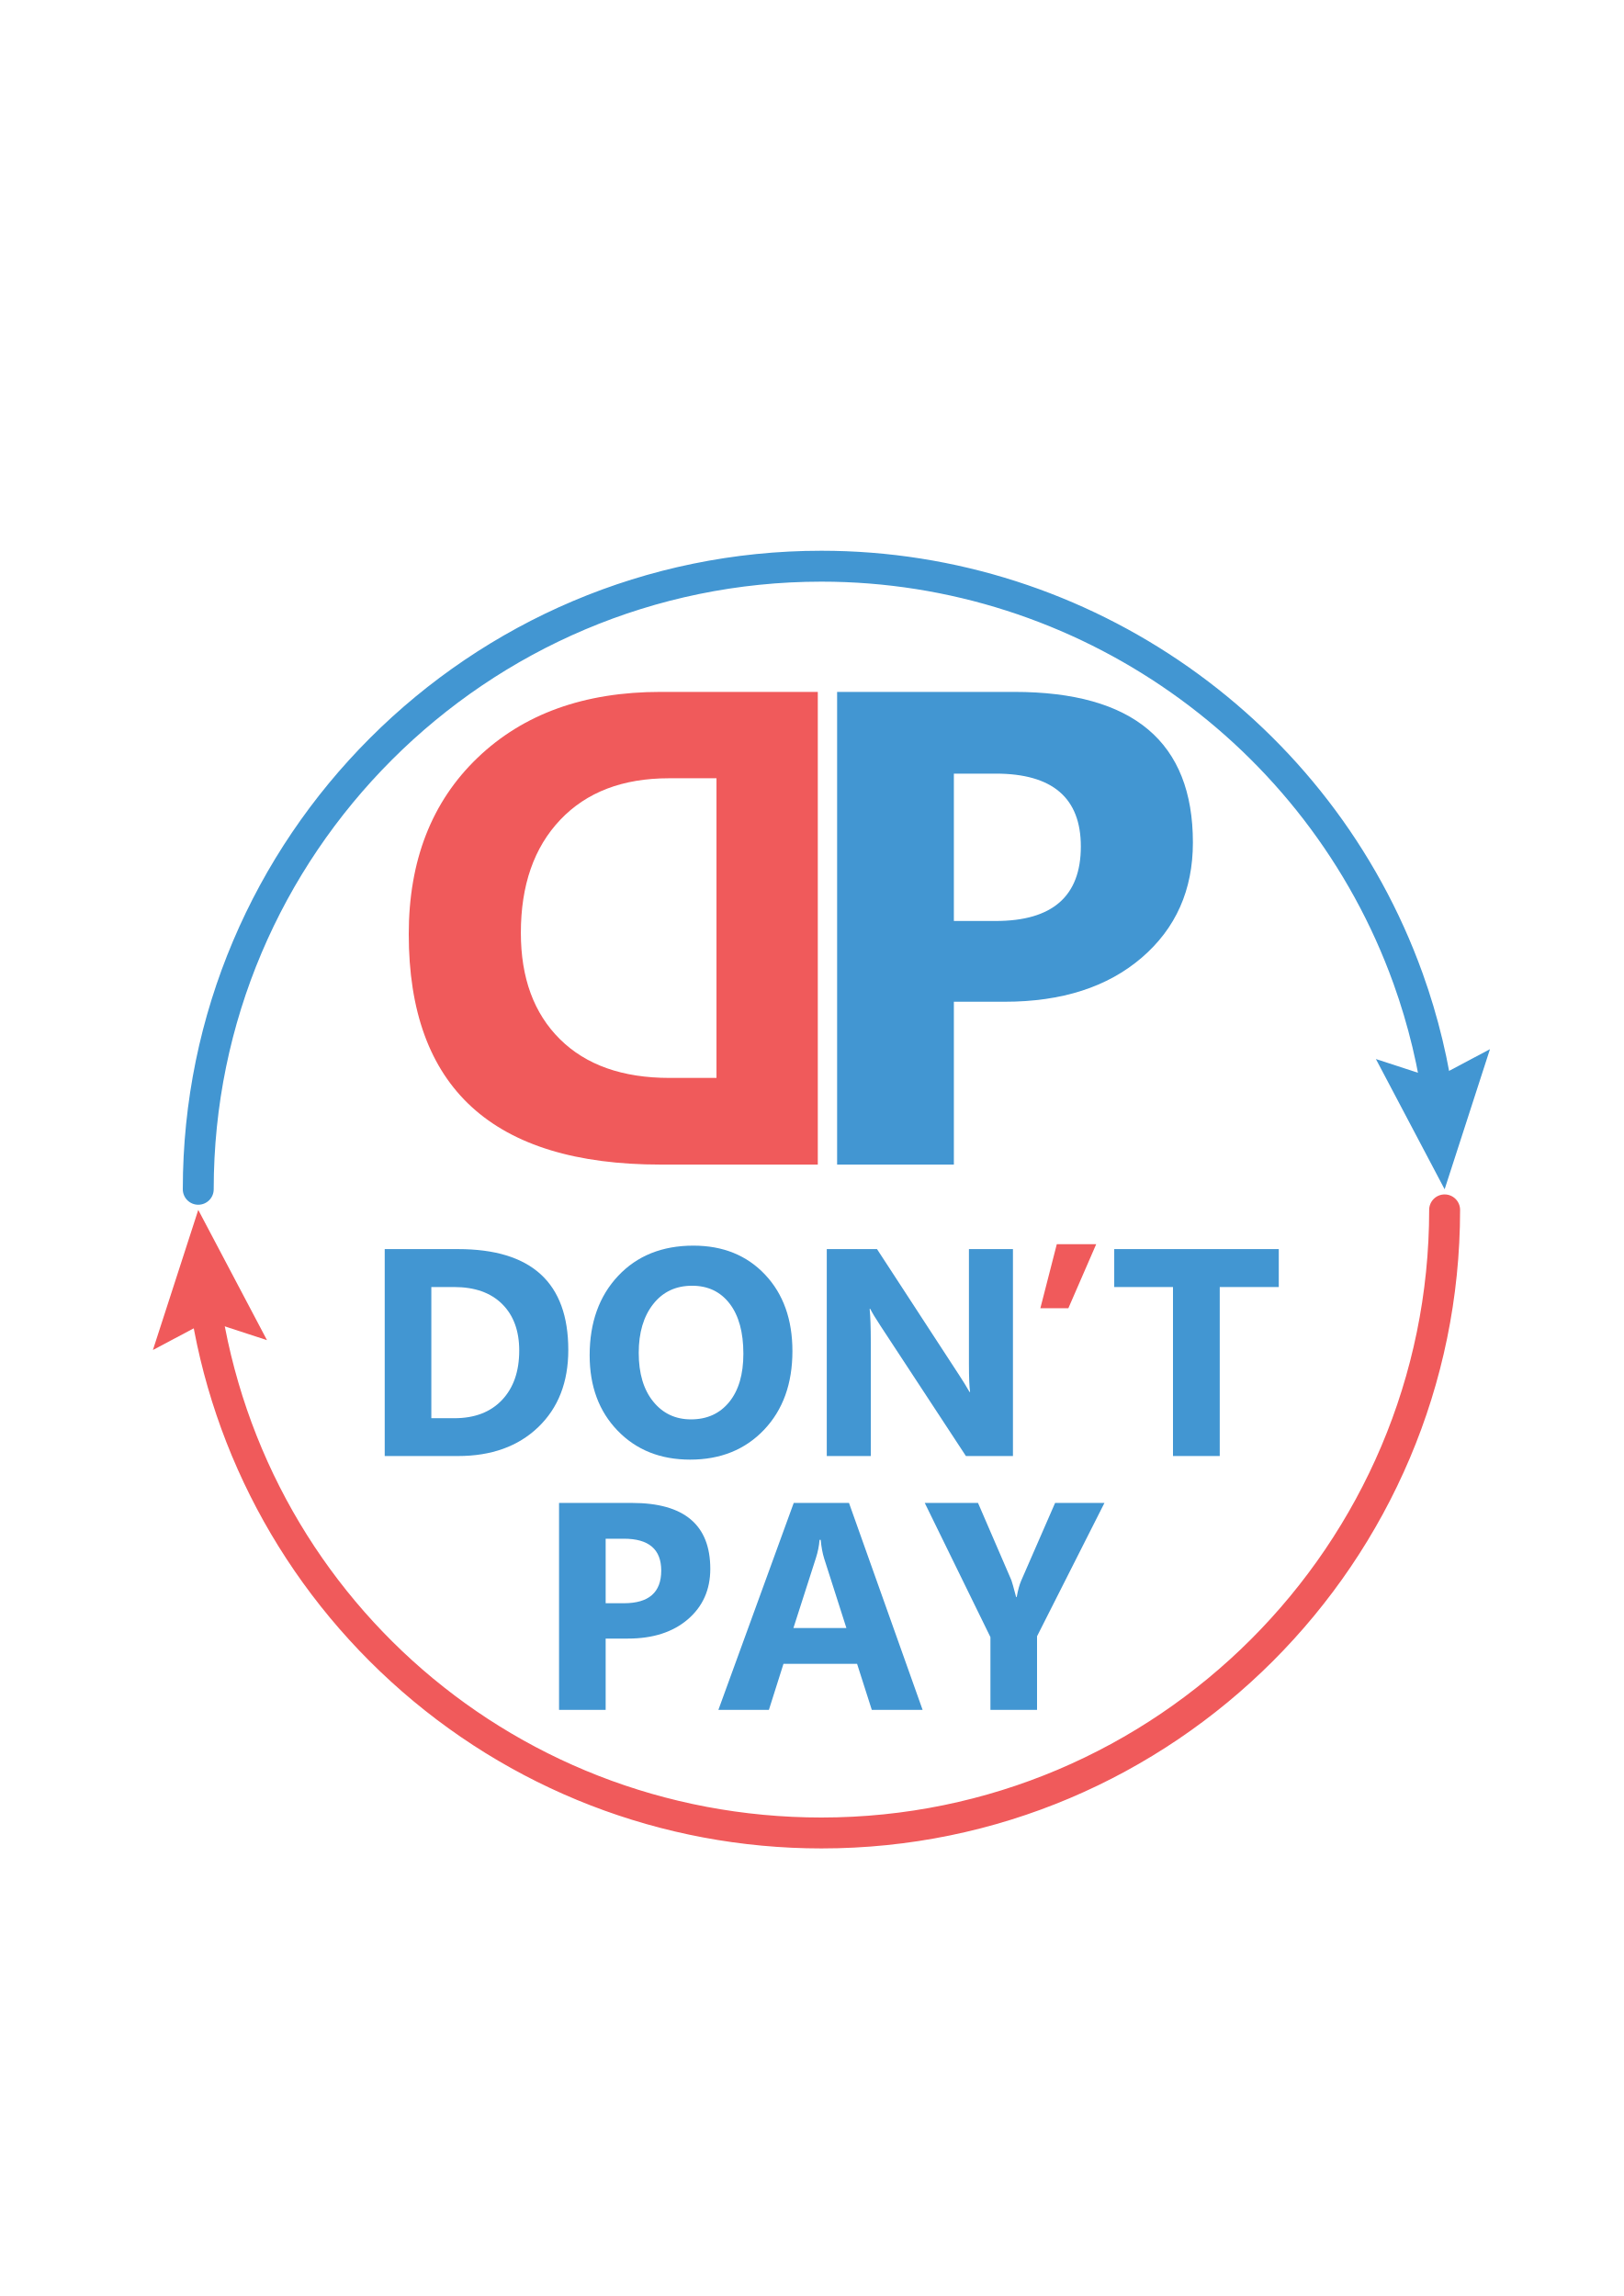
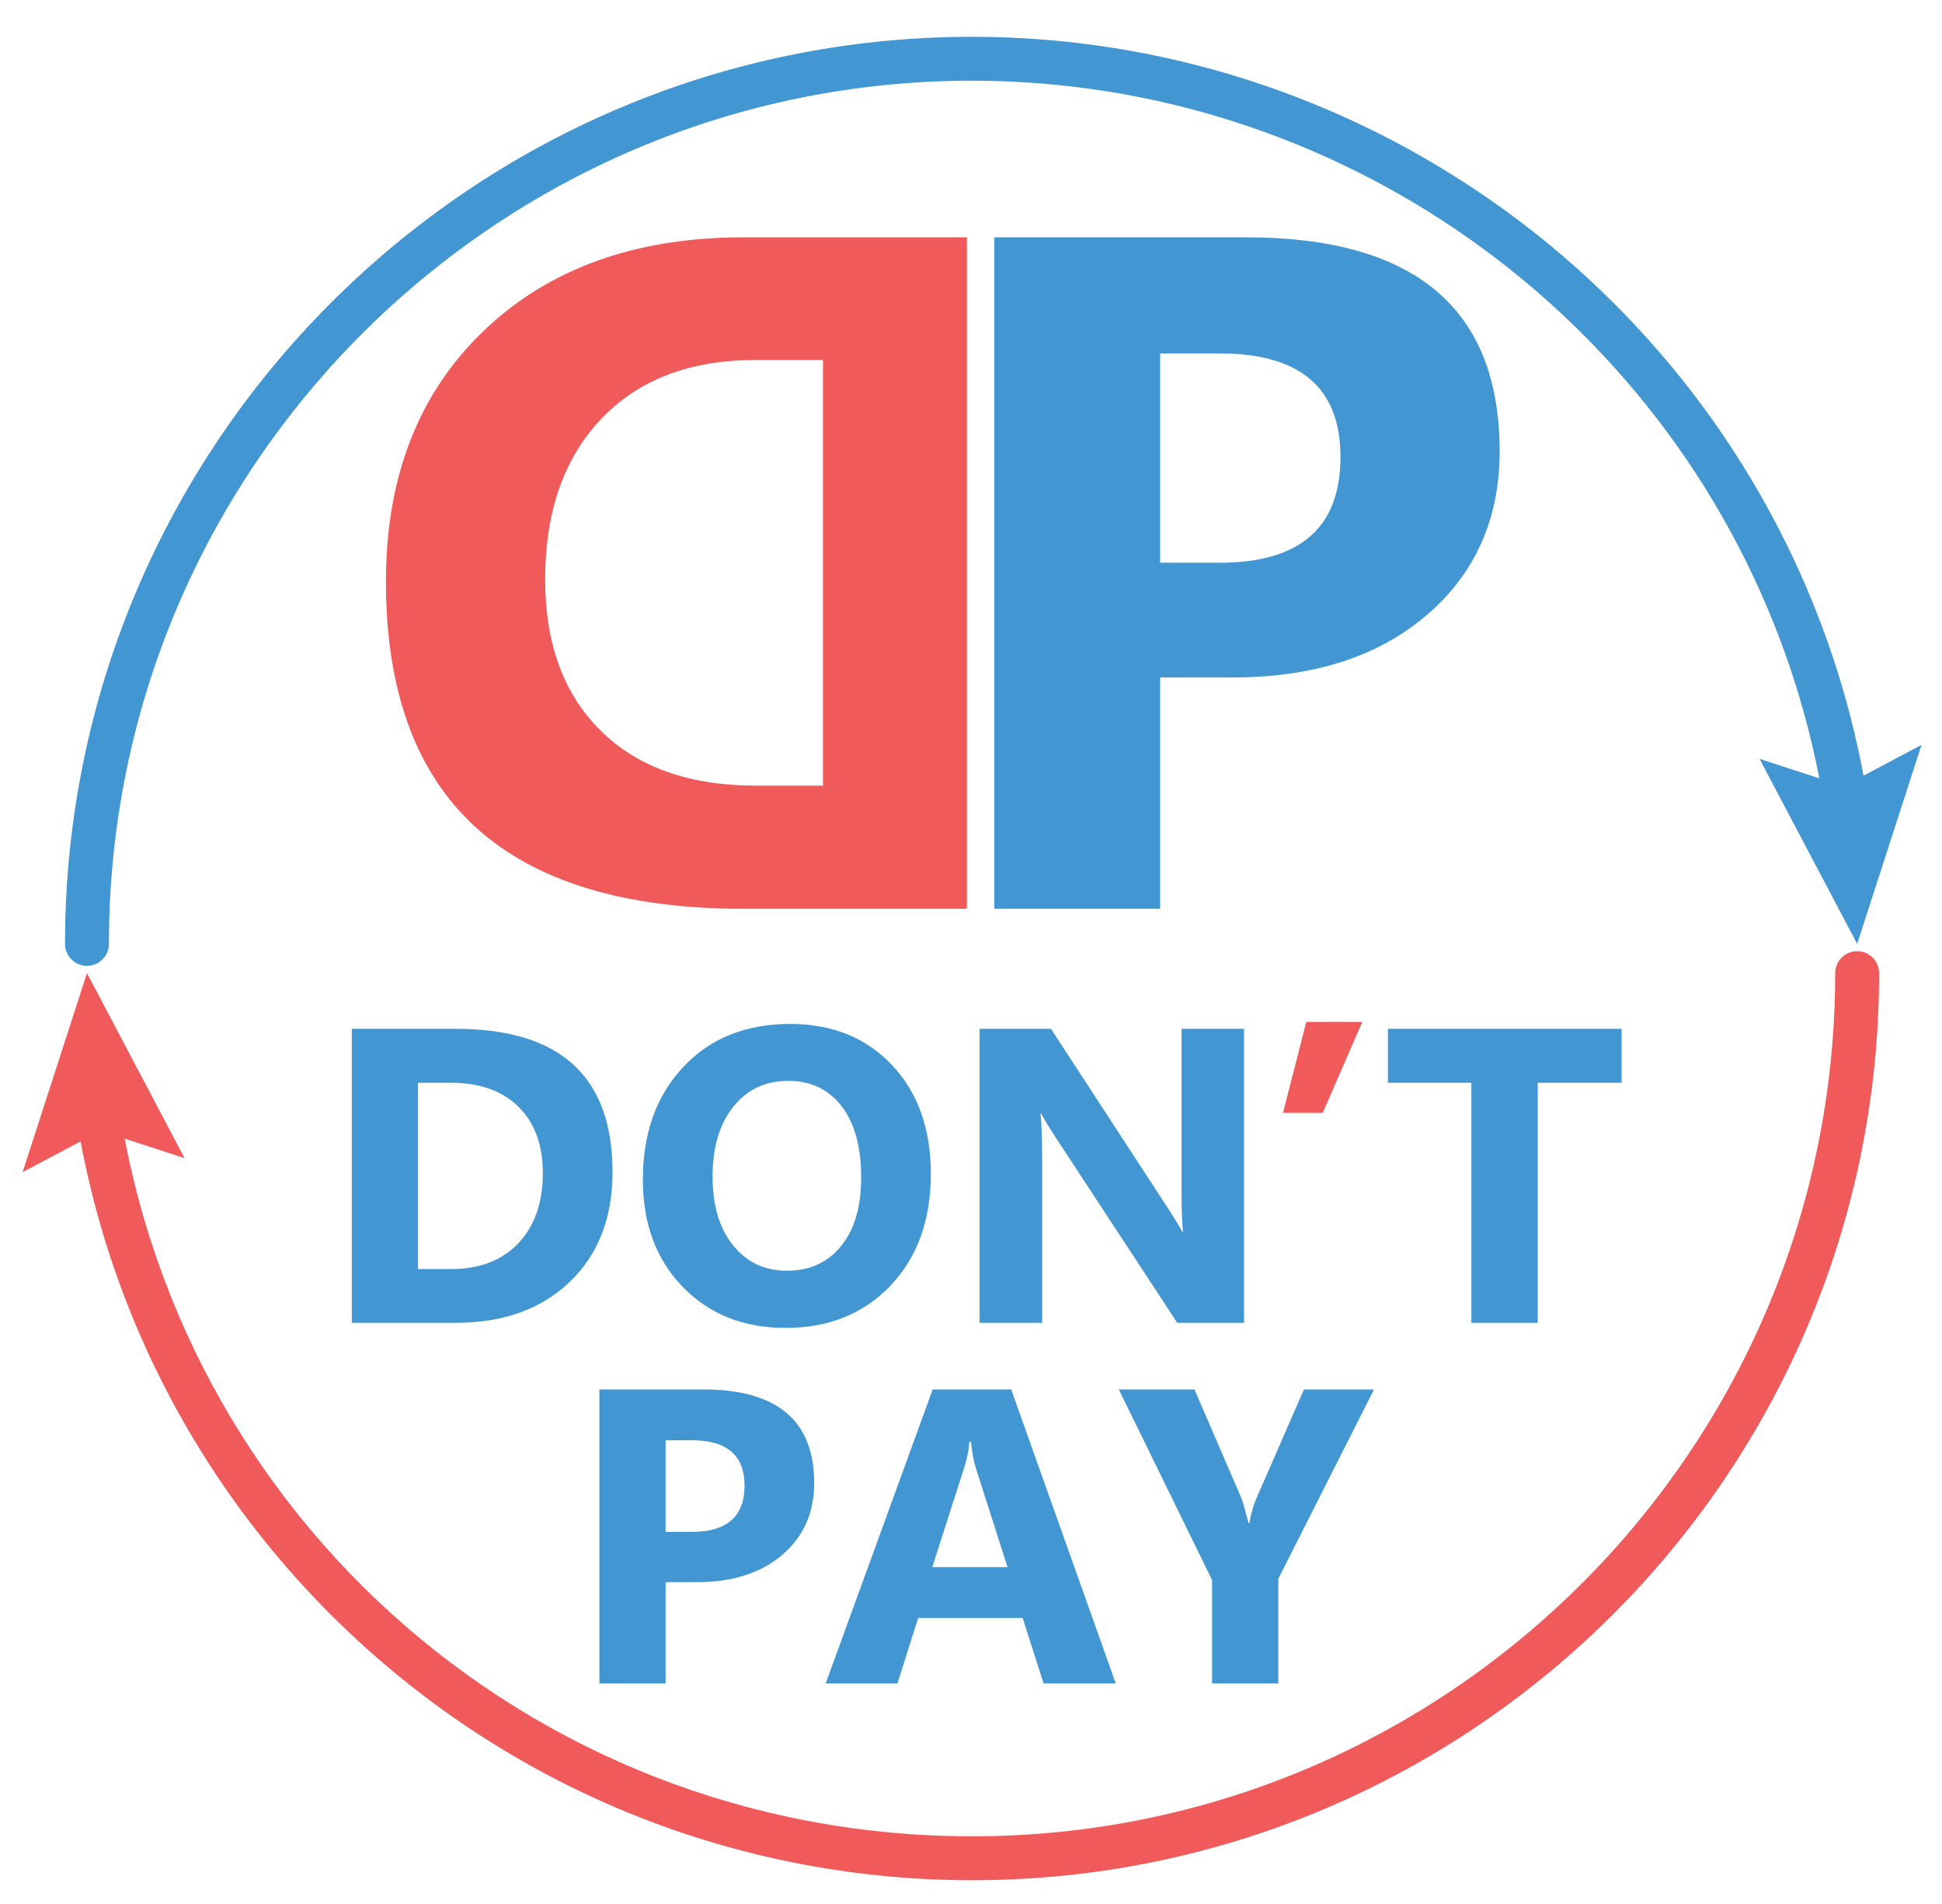
- <svg xmlns="http://www.w3.org/2000/svg" version="1.1" id="Layer_1" x="0px" y="0px" width="595.279px" height="841.89px" viewBox="0 0 595.279 841.89" enable-background="new 0 0 595.279 841.89" xml:space="preserve">
+ <svg xmlns="http://www.w3.org/2000/svg" version="1.1" id="Layer_1" x="0px" y="0px" width="608.088px" height="596px" viewBox="-6.405 252.167 608.088 596" enable-background="new -6.405 252.167 608.088 596" xml:space="preserve">
  <g id="Layer_4_1_">
    <g>
-       <path fill="#4296D2" d="M141.044,533.889v-75.874h26.882c26.943,0,40.42,12.326,40.42,36.985c0,11.817-3.679,21.254-11.035,28.312    c-7.352,7.054-17.15,10.58-29.387,10.58L141.044,533.889L141.044,533.889z M158.133,471.927v48.098h8.467    c7.407,0,13.216-2.224,17.436-6.668c4.213-4.445,6.322-10.493,6.322-18.146c0-7.234-2.09-12.921-6.271-17.066    c-4.181-4.147-10.042-6.219-17.591-6.219L158.133,471.927L158.133,471.927z" />
-       <path fill="#4296D2" d="M253.004,535.212c-10.868,0-19.721-3.539-26.561-10.609c-6.845-7.071-10.267-16.286-10.267-27.644    c0-11.997,3.476-21.695,10.424-29.102c6.955-7.409,16.16-11.111,27.622-11.111c10.825,0,19.583,3.546,26.271,10.633    c6.68,7.093,10.021,16.441,10.021,28.045c0,11.925-3.461,21.533-10.39,28.839C273.191,531.559,264.145,535.212,253.004,535.212z     M253.745,471.452c-5.997,0-10.761,2.251-14.287,6.75c-3.525,4.496-5.289,10.45-5.289,17.857c0,7.514,1.763,13.459,5.289,17.832    c3.526,4.371,8.151,6.561,13.867,6.561c5.89,0,10.564-2.123,14.022-6.375c3.459-4.251,5.184-10.151,5.184-17.699    c0-7.867-1.677-13.986-5.026-18.36C264.145,473.643,259.568,471.452,253.745,471.452z" />
-       <path fill="#4296D2" d="M371.37,533.889h-17.253l-31.27-47.671c-1.837-2.786-3.106-4.885-3.809-6.297h-0.214    c0.284,2.682,0.423,6.772,0.423,12.276v41.694h-16.139v-75.877h18.416l30.109,46.191c1.372,2.079,2.64,4.146,3.807,6.192h0.212    c-0.284-1.766-0.424-5.241-0.424-10.425v-41.959h16.135v75.874H371.37z" />
-       <path fill="#F05A5B" d="M401.885,456.215l-10.212,23.491h-10.262l6.029-23.491H401.885z" />
-       <path fill="#4296D2" d="M468.817,471.927h-21.64v61.96h-17.141v-61.96h-21.54v-13.915h60.325v13.915H468.817z" />
+       <path fill="#4296D2" d="M103.753,666.351v-92.039h32.608c32.684,0,49.032,14.952,49.032,44.864    c0,14.336-4.462,25.781-13.386,34.343c-8.918,8.558-20.803,12.835-35.646,12.835L103.753,666.351L103.753,666.351z     M124.482,591.188v58.346h10.271c8.985,0,16.031-2.7,21.15-8.091c5.111-5.392,7.669-12.728,7.669-22.011    c0-8.775-2.535-15.674-7.606-20.702c-5.072-5.031-12.182-7.543-21.339-7.543L124.482,591.188L124.482,591.188z" />
+       <path fill="#4296D2" d="M239.564,667.956c-13.184,0-23.922-4.291-32.22-12.869c-8.303-8.579-12.453-19.756-12.453-33.534    c0-14.552,4.215-26.317,12.645-35.3c8.436-8.989,19.601-13.479,33.505-13.479c13.131,0,23.756,4.302,31.869,12.899    c8.102,8.602,12.155,19.941,12.155,34.018c0,14.466-4.197,26.121-12.603,34.982C264.052,663.523,253.079,667.956,239.564,667.956z     M240.463,590.612c-7.275,0-13.053,2.73-17.331,8.188c-4.277,5.453-6.416,12.677-6.416,21.661c0,9.113,2.139,16.327,6.416,21.631    c4.278,5.303,9.888,7.959,16.821,7.959c7.145,0,12.814-2.577,17.009-7.735c4.197-5.155,6.289-12.313,6.289-21.468    c0-9.544-2.035-16.966-6.097-22.272C253.079,593.269,247.526,590.612,240.463,590.612z" />
+       <path fill="#4296D2" d="M383.148,666.351h-20.931l-37.93-57.828c-2.229-3.38-3.77-5.926-4.621-7.638h-0.259    c0.345,3.253,0.512,8.215,0.512,14.891v50.578h-19.576v-92.042h22.341l36.521,56.031c1.667,2.522,3.204,5.029,4.62,7.512h0.256    c-0.344-2.142-0.513-6.357-0.513-12.646v-50.897h19.571v92.039H383.148z" />
+       <path fill="#F05A5B" d="M420.164,572.13l-12.388,28.493H395.33l7.312-28.493H420.164z" />
+       <path fill="#4296D2" d="M501.352,591.188h-26.249v75.162h-20.792v-75.162h-26.129v-16.879h73.178v16.879H501.352z" />
    </g>
    <g>
-       <path fill="#4296D2" d="M222.044,600.829v26.137h-17.087v-75.874h26.772c19.113,0,28.676,8.061,28.676,24.181    c0,7.619-2.743,13.783-8.226,18.493c-5.483,4.706-12.811,7.063-21.984,7.063L222.044,600.829L222.044,600.829z M222.044,564.216    v23.651h6.724c9.099,0,13.653-3.986,13.653-11.96c0-7.797-4.551-11.694-13.653-11.694L222.044,564.216L222.044,564.216z" />
-       <path fill="#4296D2" d="M338.242,626.968h-18.627l-5.397-16.882h-26.982l-5.344,16.882h-18.518l27.617-75.874h20.265    L338.242,626.968z M310.304,596.964l-8.152-25.503c-0.596-1.901-1.021-4.181-1.267-6.823h-0.426    c-0.177,2.223-0.621,4.426-1.324,6.614l-8.254,25.712H310.304z" />
-       <path fill="#4296D2" d="M404.909,551.091l-24.712,48.89v26.984h-17.091v-26.668l-24.073-49.203h19.525l12.222,28.308    c0.211,0.525,0.794,2.594,1.745,6.191h0.215c0.46-2.541,1.007-4.534,1.638-5.98l12.438-28.519h18.094V551.091z" />
+       <path fill="#4296D2" d="M202.009,747.551v31.706h-20.728v-92.04h32.476c23.186,0,34.785,9.776,34.785,29.332    c0,9.24-3.327,16.721-9.978,22.434c-6.652,5.706-15.54,8.566-26.668,8.566h-9.887V747.551z M202.009,703.138v28.691h8.156    c11.037,0,16.562-4.838,16.562-14.51c0-9.458-5.52-14.186-16.562-14.186L202.009,703.138L202.009,703.138z" />
+       <path fill="#4296D2" d="M342.961,779.26h-22.595l-6.548-20.479h-32.73l-6.482,20.479h-22.463l33.499-92.038h24.582L342.961,779.26    z M309.072,742.862l-9.889-30.936c-0.725-2.306-1.239-5.07-1.538-8.274h-0.516c-0.214,2.694-0.753,5.366-1.606,8.021    l-10.012,31.188H309.072z" />
+       <path fill="#4296D2" d="M423.832,687.217l-29.978,59.306v32.734h-20.732v-32.354l-29.201-59.682h23.686l14.825,34.336    c0.256,0.64,0.961,3.146,2.117,7.511h0.259c0.56-3.083,1.222-5.5,1.988-7.255l15.087-34.592h21.949V687.217z" />
    </g>
    <g>
-       <path fill="#4296D2" d="M349.704,367.315v59.707h-42.806V253.704h64.934c43.665,0,65.504,18.413,65.504,55.237    c0,17.405-6.262,31.487-18.793,42.246c-12.526,10.748-29.264,16.128-50.219,16.128H349.704L349.704,367.315z M349.704,283.675    v54.027h15.36c20.791,0,31.188-9.104,31.188-27.317c0-17.806-10.397-26.713-31.188-26.713h-15.36V283.675z" />
-       <path fill="#F05A5B" d="M299.819,253.708v173.318h-57.62c-61.553,0-92.342-28.161-92.342-84.487    c0-26.99,8.405-48.546,25.203-64.664c16.8-16.119,39.18-24.173,67.139-24.173h57.62V253.708z M262.675,395.241V285.373h-17.449    c-16.921,0-30.197,5.081-39.827,15.234c-9.631,10.152-14.444,23.968-14.444,41.454c0,16.52,4.769,29.511,14.322,38.983    c9.555,9.47,22.946,14.203,40.186,14.203h17.213V395.241z" />
+       <path fill="#4296D2" d="M356.864,464.288v72.43h-51.923V326.474h78.766c52.969,0,79.458,22.335,79.458,67.006    c0,21.11-7.594,38.194-22.796,51.246c-15.194,13.037-35.497,19.562-60.918,19.562H356.864L356.864,464.288z M356.864,362.831    v65.535h18.634c25.22,0,37.834-11.042,37.834-33.135c0-21.6-12.614-32.405-37.834-32.405h-18.634V362.831z" />
+       <path fill="#F05A5B" d="M296.352,326.479v210.242h-69.895c-74.665,0-112.015-34.16-112.015-102.487    c0-32.741,10.196-58.888,30.572-78.44c20.379-19.553,47.528-29.323,81.443-29.323h69.895V326.479z M251.294,498.165V364.89    h-21.166c-20.526,0-36.631,6.164-48.312,18.479c-11.683,12.315-17.521,29.073-17.521,50.286c0,20.039,5.784,35.798,17.373,47.288    c11.589,11.485,27.834,17.229,48.747,17.229h20.878V498.165z" />
    </g>
    <g>
      <g>
        <g>
-           <path fill="#4296D2" d="M72.685,438.917c-1.566,0-2.833-1.269-2.833-2.834c0-127.54,103.763-231.303,231.306-231.303      c55.808,0,109.704,20.152,151.757,56.74c41.635,36.228,68.995,86.089,77.034,140.397c0.232,1.547-0.837,2.989-2.387,3.219      c-1.538,0.224-2.984-0.838-3.217-2.388c-16.231-109.628-112.182-192.302-223.19-192.302      c-124.415,0-225.637,101.22-225.637,225.636C75.519,437.648,74.249,438.917,72.685,438.917z" />
+           <path fill="#4296D2" d="M20.83,551.145c-1.899,0-3.438-1.54-3.438-3.439c0-154.709,125.868-280.579,280.583-280.579      c67.699,0,133.076,24.445,184.088,68.828c50.504,43.945,83.693,104.431,93.446,170.306c0.279,1.88-1.017,3.628-2.897,3.908      c-1.864,0.271-3.62-1.019-3.9-2.896c-19.69-132.987-136.081-233.271-270.74-233.271c-150.92,0-273.707,122.785-273.707,273.704      C24.268,549.605,22.728,551.145,20.83,551.145z" />
          <g>
-             <polygon fill="#4296D2" points="504.427,388.325 526.104,395.4 546.247,384.709 529.625,436.083      " />
+             <polygon fill="#4296D2" points="544.549,489.774 570.845,498.358 595.279,485.389 575.117,547.706      " />
          </g>
        </g>
-         <path fill="#4296D2" d="M72.685,441.75c-3.13,0-5.667-2.536-5.667-5.668c0-129.102,105.032-234.137,234.14-234.137     c98.52,0,187.089,62.264,220.398,154.937c5.727,15.934,9.713,32.545,11.851,49.376c0.395,3.105-1.801,5.942-4.906,6.335     c-3.098,0.392-5.942-1.801-6.338-4.907c-2.036-16.013-5.83-31.815-11.276-46.973C479.19,272.53,394.908,213.279,301.151,213.279     c-122.853,0-222.803,99.949-222.803,222.803C78.353,439.214,75.814,441.75,72.685,441.75z" />
+         <path fill="#4296D2" d="M20.83,554.583c-3.797,0-6.875-3.077-6.875-6.877c0-156.605,127.408-284.016,284.02-284.016     c119.508,0,226.947,75.528,267.352,187.947c6.947,19.325,11.782,39.476,14.376,59.893c0.478,3.769-2.186,7.208-5.952,7.685     c-3.755,0.477-7.208-2.184-7.687-5.951c-2.471-19.424-7.073-38.594-13.68-56.98C513.937,349.31,411.698,277.436,297.97,277.436     c-149.027,0-270.271,121.243-270.271,270.268C27.705,551.505,24.625,554.583,20.83,554.583z" />
      </g>
      <g>
        <g>
-           <path fill="#F05A5B" d="M301.15,674.94c-55.808,0-109.703-20.151-151.758-56.737c-41.638-36.23-68.996-86.092-77.036-140.399      c-0.229-1.546,0.839-2.988,2.387-3.218c1.539-0.23,2.989,0.838,3.219,2.388c16.231,109.629,112.181,192.301,223.188,192.301      c124.418,0,225.642-101.221,225.642-225.637c0-1.564,1.27-2.833,2.834-2.833s2.834,1.269,2.834,2.833      C532.458,571.18,428.693,674.94,301.15,674.94z" />
+           <path fill="#F05A5B" d="M297.968,837.449c-67.698,0-133.074-24.443-184.089-68.823      c-50.508-43.947-83.695-104.432-93.447-170.311c-0.278-1.876,1.018-3.624,2.896-3.904c1.867-0.277,3.625,1.018,3.905,2.896      c19.689,132.986,136.081,233.27,270.738,233.27c150.923,0,273.711-122.784,273.711-273.704c0-1.897,1.54-3.438,3.438-3.438      c1.899,0,3.438,1.541,3.438,3.438C578.552,711.584,452.68,837.449,297.968,837.449z" />
          <g>
-             <polygon fill="#F05A5B" points="97.879,491.399 76.201,484.324 56.061,495.015 72.685,443.64      " />
+             <polygon fill="#F05A5B" points="51.391,614.808 25.094,606.225 0.664,619.194 20.83,556.875      " />
          </g>
        </g>
-         <path fill="#F05A5B" d="M301.15,677.776c-58.552,0-114.6-21.726-157.812-61.179c-42.931-39.19-69.643-92.504-75.222-150.123     c-0.302-3.115,1.978-5.885,5.094-6.187c3.106-0.313,5.885,1.98,6.188,5.094C90.497,580.004,185.829,666.44,301.15,666.44     c122.855,0,222.807-99.949,222.807-222.803c0-3.129,2.535-5.667,5.668-5.667c3.129,0,5.667,2.538,5.667,5.667     C535.292,572.744,430.259,677.776,301.15,677.776z" />
+         <path fill="#F05A5B" d="M297.968,840.89c-71.027,0-139.015-26.354-191.433-74.213c-52.076-47.539-84.478-112.209-91.246-182.103     c-0.367-3.781,2.399-7.14,6.18-7.508c3.767-0.378,7.138,2.404,7.506,6.18C42.437,722.291,158.078,827.14,297.968,827.14     c149.028,0,270.271-121.242,270.271-270.269c0-3.797,3.076-6.876,6.878-6.876c3.795,0,6.873,3.079,6.873,6.876     C581.99,713.484,454.581,840.89,297.968,840.89z" />
      </g>
    </g>
  </g>
</svg>
